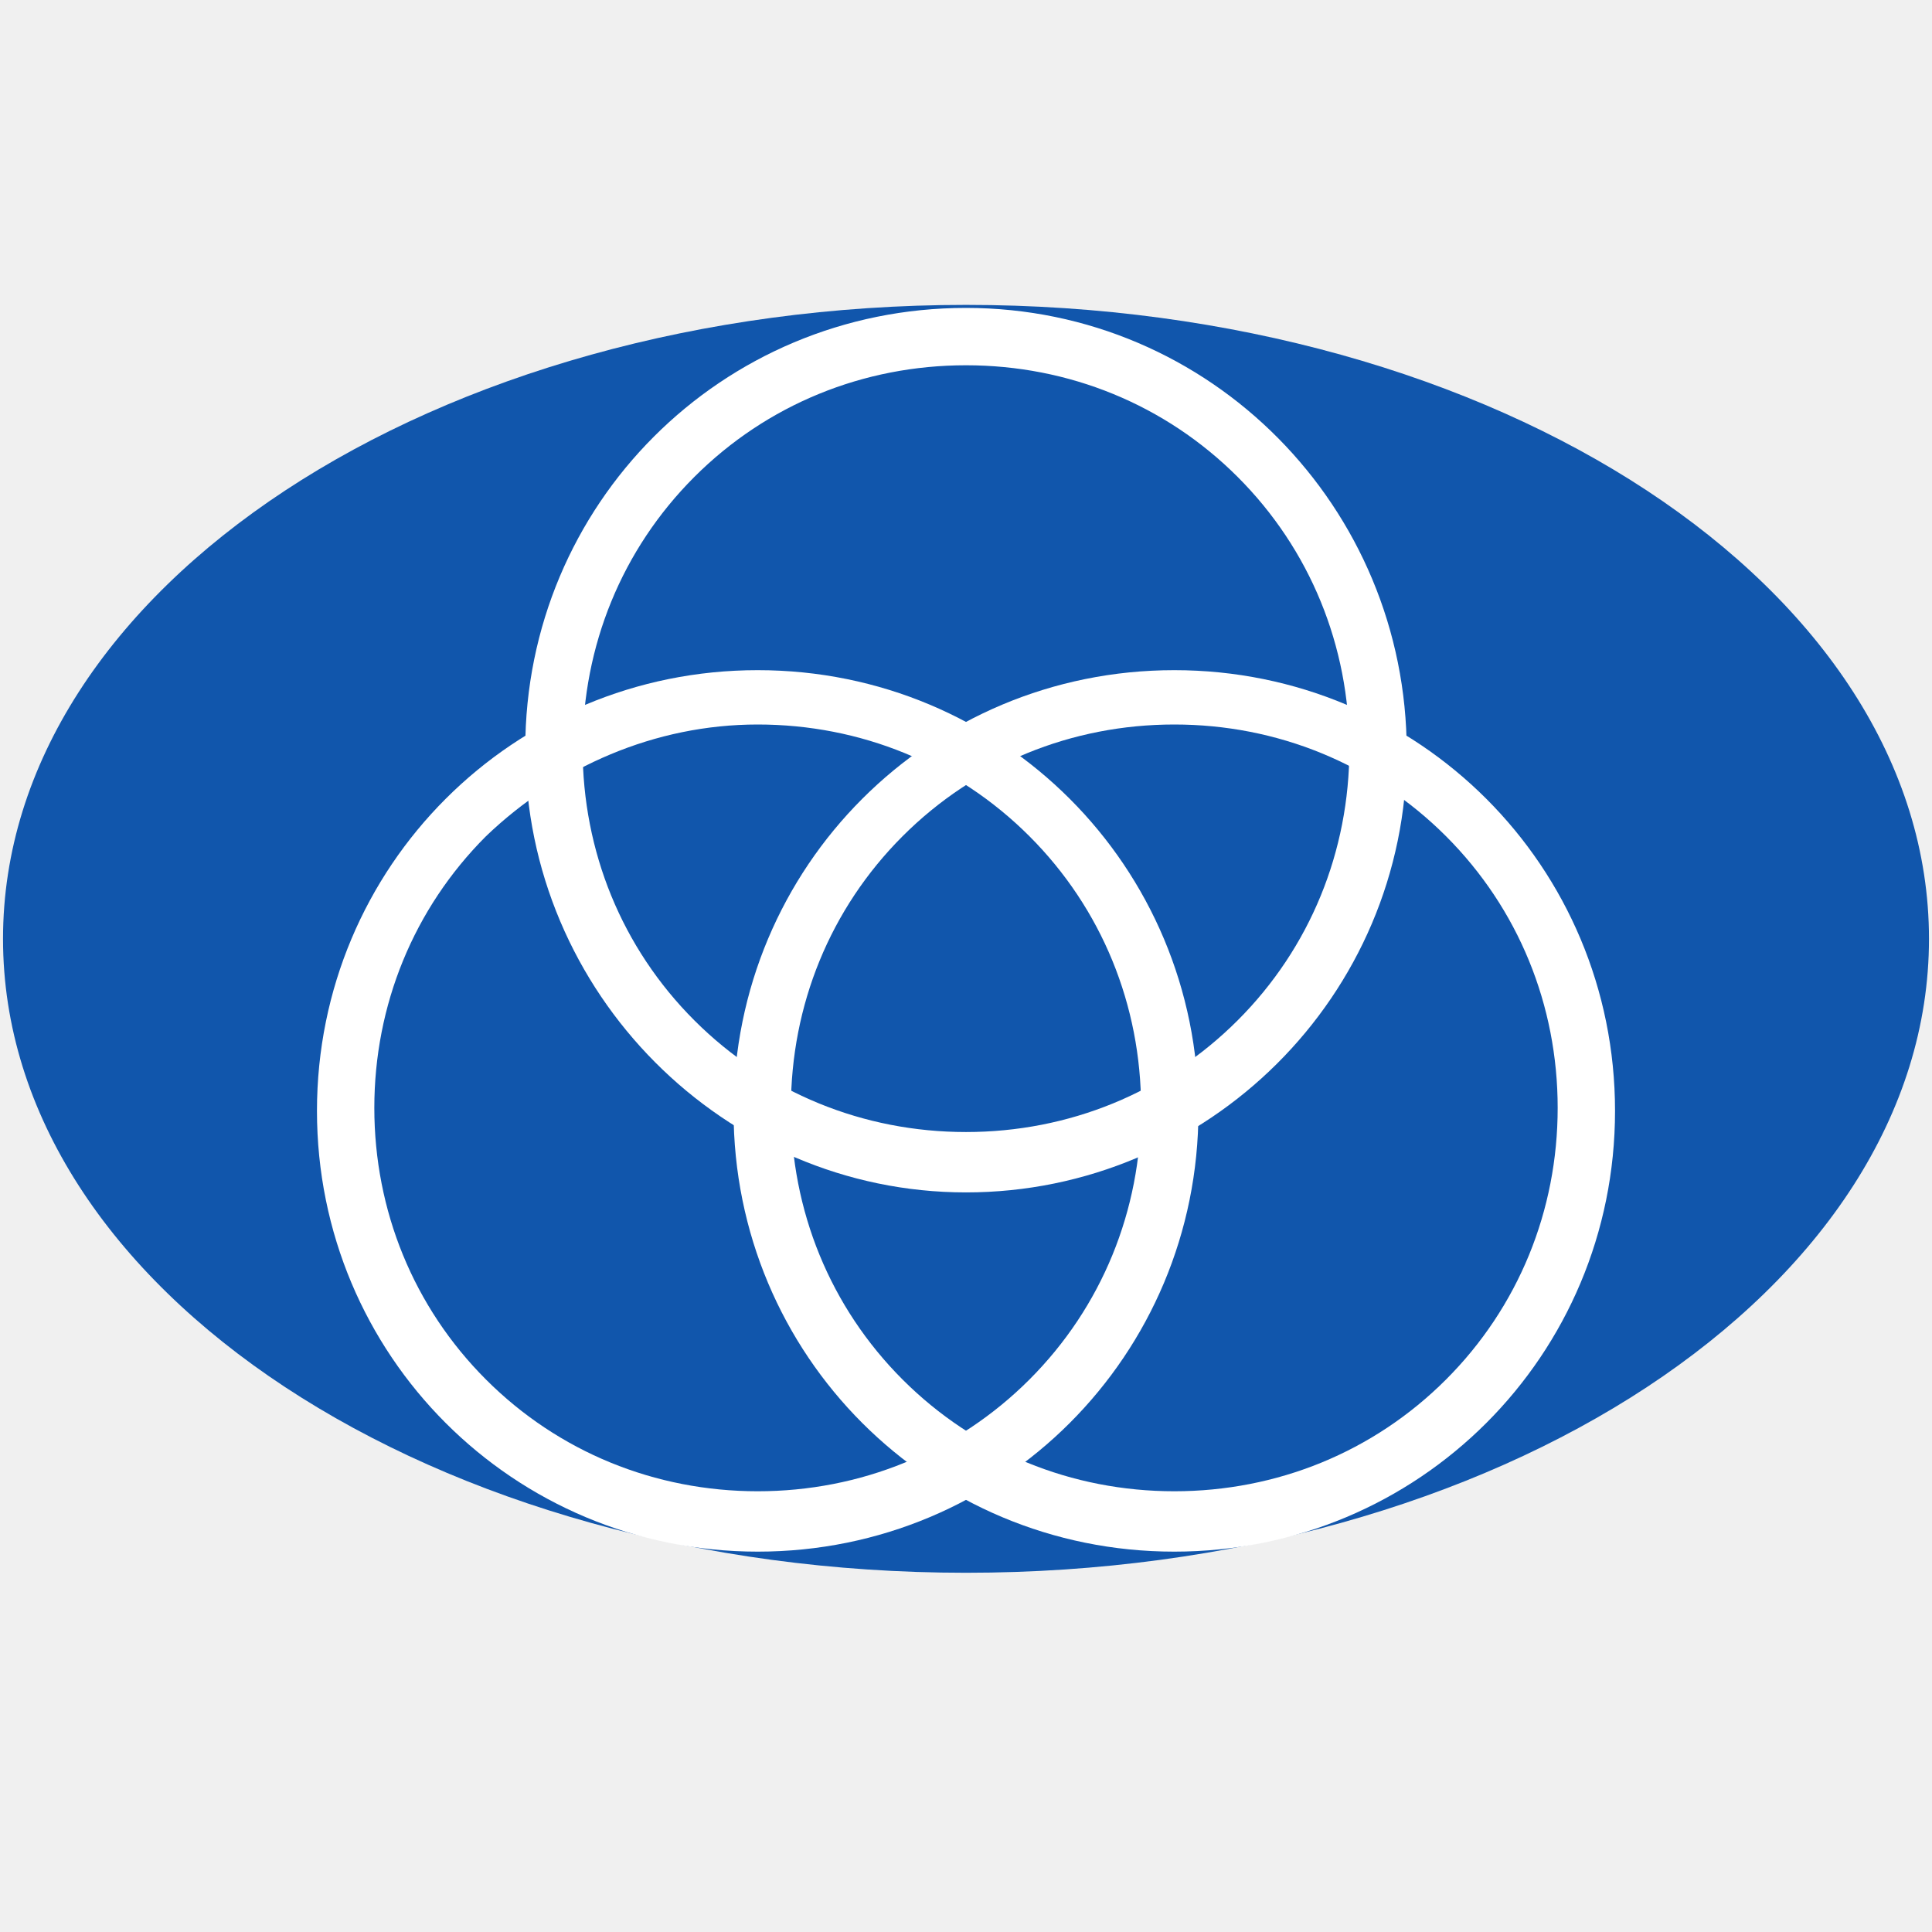
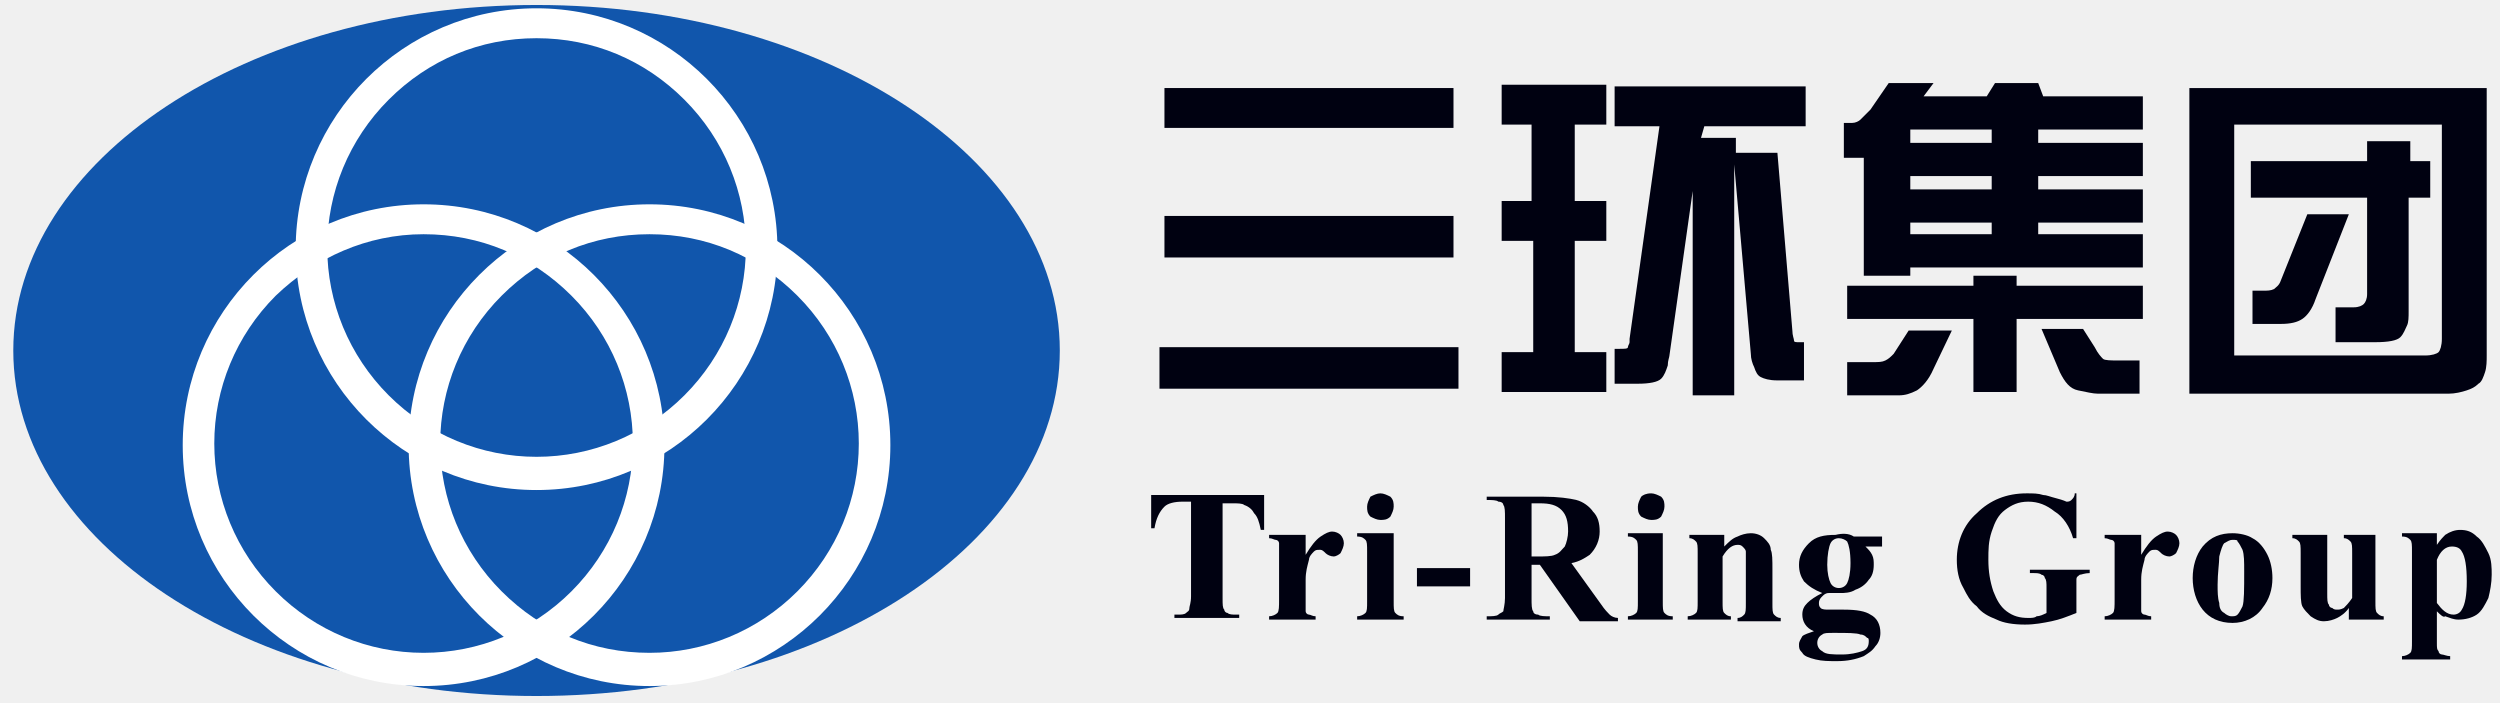
- <svg xmlns="http://www.w3.org/2000/svg" version="1.1" id="图层_1" x="0px" y="0px" viewBox="0 0 64 64" style="enable-background:new 0 0 64 64;" xml:space="preserve">
+ <svg xmlns="http://www.w3.org/2000/svg" version="1.1" id="图层_1" x="0px" y="0px" viewBox="0 0 150.5 42.3" style="enable-background:new 0 0 150.5 42.3;" xml:space="preserve">
  <style type="text/css">
	.st0{fill:#1156AC;}
	.st1{fill:#FFFFFF;}
+ 	.st2{fill:#000111;}
</style>
  <g>
-     <ellipse class="st0" cx="32" cy="31.1" rx="31.9" ry="21" />
+     <ellipse class="st0" cx="32.3" cy="21.1" rx="31.5" ry="20.8" />
    <g>
-       <path class="st1" d="M32,12.1c3.4,0,6.6,1.3,9,3.7s3.7,5.6,3.7,9s-1.3,6.6-3.7,9c-2.4,2.4-5.6,3.7-9,3.7s-6.6-1.3-9-3.7    c-2.4-2.4-3.7-5.6-3.7-9s1.3-6.6,3.7-9S28.6,12.1,32,12.1 M32,10.2c-8.1,0-14.6,6.5-14.6,14.6S24,39.5,32,39.5s14.6-6.5,14.6-14.6    S40.1,10.2,32,10.2L32,10.2z" />
-       <path class="st1" d="M25.1,24c3.4,0,6.6,1.3,9,3.7c2.4,2.4,3.7,5.6,3.7,9c0,3.4-1.3,6.6-3.7,9c-2.4,2.4-5.6,3.7-9,3.7    s-6.6-1.3-9-3.7c-2.4-2.4-3.7-5.6-3.7-9c0-3.4,1.3-6.6,3.7-9C18.5,25.4,21.7,24,25.1,24 M25.1,22.2c-8.1,0-14.6,6.5-14.6,14.6    s6.5,14.6,14.6,14.6s14.6-6.5,14.6-14.6S33.2,22.2,25.1,22.2L25.1,22.2z" />
-       <path class="st1" d="M38.9,24c3.4,0,6.6,1.3,9,3.7s3.7,5.6,3.7,9c0,3.4-1.3,6.6-3.7,9s-5.6,3.7-9,3.7c-3.4,0-6.6-1.3-9-3.7    s-3.7-5.6-3.7-9c0-3.4,1.3-6.6,3.7-9S35.5,24,38.9,24 M38.9,22.2c-8.1,0-14.6,6.5-14.6,14.6s6.5,14.6,14.6,14.6    s14.6-6.5,14.6-14.6S47,22.2,38.9,22.2L38.9,22.2z" />
+       <path class="st1" d="M32.3,2.3c3.4,0,6.5,1.3,8.9,3.7c2.4,2.4,3.7,5.6,3.7,8.9s-1.3,6.5-3.7,8.9c-2.4,2.4-5.6,3.7-8.9,3.7    s-6.5-1.3-8.9-3.7c-2.4-2.4-3.7-5.6-3.7-8.9S21,8.4,23.4,6S28.9,2.3,32.3,2.3 M32.3,0.5c-8,0-14.5,6.5-14.5,14.5    s6.5,14.5,14.5,14.5s14.5-6.5,14.5-14.5S40.3,0.5,32.3,0.5L32.3,0.5z" />
+       <path class="st1" d="M25.5,14.1c3.4,0,6.5,1.3,8.9,3.7c2.4,2.4,3.7,5.6,3.7,8.9s-1.3,6.5-3.7,8.9c-2.4,2.4-5.6,3.7-8.9,3.7    s-6.5-1.3-8.9-3.7c-2.4-2.4-3.7-5.6-3.7-8.9s1.3-6.5,3.7-8.9C19,15.5,22.1,14.1,25.5,14.1 M25.5,12.3c-8,0-14.5,6.5-14.5,14.5    s6.5,14.5,14.5,14.5S40,34.8,40,26.8S33.5,12.3,25.5,12.3L25.5,12.3z" />
+       <path class="st1" d="M39.1,14.1c3.4,0,6.5,1.3,8.9,3.7c2.4,2.4,3.7,5.6,3.7,8.9s-1.3,6.5-3.7,8.9c-2.4,2.4-5.6,3.7-8.9,3.7    c-3.4,0-6.5-1.3-8.9-3.7s-3.7-5.6-3.7-8.9s1.3-6.5,3.7-8.9S35.7,14.1,39.1,14.1 M39.1,12.3c-8,0-14.5,6.5-14.5,14.5    s6.5,14.5,14.5,14.5s14.5-6.5,14.5-14.5S47.1,12.3,39.1,12.3L39.1,12.3z" />
    </g>
  </g>
+   <g>
+     <path class="st2" d="M69.8,20.9h18v2.5h-18V20.9z M70.1,5.3h17.4v2.4H70.1V5.3z M70.1,13h17.4v2.5H70.1V13z" />
+     <path class="st2" d="M90.3,12.1h1.9V7.5h-1.8V5.1h6.3v2.4h-1.9v4.6h1.9v2.4h-1.9v6.7h1.9v2.4h-6.3v-2.4h1.9v-6.7h-1.9V12.1z    M99.9,7.6h-2.7V5.2h11.5v2.4h-6.1l-0.2,0.7h2.1v0.9l2.5,0l0.9,10.7c0,0.3,0.1,0.5,0.1,0.6c0,0.1,0.1,0.1,0.3,0.1h0.3v2.3H107   c-0.5,0-0.8-0.1-1-0.2c-0.2-0.1-0.3-0.3-0.4-0.6c-0.1-0.2-0.2-0.5-0.2-0.8l-1-11.4v13.9h-2.5V11.5l-1.4,9.9c0,0.1-0.1,0.3-0.1,0.6   c-0.1,0.3-0.2,0.6-0.4,0.8c-0.2,0.2-0.7,0.3-1.4,0.3h-1.4v-2.1h0.3c0.3,0,0.5,0,0.5-0.1c0-0.1,0.1-0.2,0.1-0.3l0-0.2L99.9,7.6z" />
+     <path class="st2" d="M112.2,16.6V9.5H111V7.4l0.5,0c0.2,0,0.4-0.1,0.5-0.2c0.1-0.1,0.3-0.3,0.6-0.6l1.1-1.6h2.7l-0.6,0.8h3.8   l0.5-0.8h2.6l0.3,0.8h6v2h-6.3v0.8h6.3v2h-6.3v0.8h6.3v2h-6.3v0.7h6.3v2H115v0.5H112.2z M111.2,23.8v-2h1.5c0.4,0,0.6,0,0.8-0.1   c0.2-0.1,0.3-0.2,0.5-0.4l0.9-1.4h2.6l-1.1,2.3c-0.3,0.7-0.7,1.1-1,1.3c-0.4,0.2-0.7,0.3-1.1,0.3H111.2z M111.2,19.2v-2h7.6v-0.6   h2.6v0.6h7.6v2h-7.6v4.4h-2.6v-4.4H111.2z M119.9,7.8H115v0.8h4.9V7.8z M119.9,10.6H115v0.8h4.9V10.6z M119.9,13.4H115v0.7h4.9   V13.4z M125.4,19.8l0.7,1.1c0.2,0.4,0.4,0.6,0.5,0.7c0.1,0.1,0.5,0.1,0.9,0.1h1.3v2h-2.5c-0.3,0-0.7-0.1-1.2-0.2   c-0.5-0.1-0.8-0.5-1.1-1.1l-1.1-2.6H125.4z" />
+     <path class="st2" d="M131.9,5.3h17.8v16.1c0,0.3,0,0.7-0.1,1c-0.1,0.3-0.2,0.6-0.4,0.7c-0.2,0.2-0.4,0.3-0.7,0.4   c-0.3,0.1-0.7,0.2-1.1,0.2h-15.6V5.3z M147,7.5h-12.5v13.9H146c0.4,0,0.7-0.1,0.8-0.2c0.1-0.1,0.2-0.4,0.2-0.8V7.5z M135.4,17.5   h0.8c0.3,0,0.5,0,0.7-0.1c0.1-0.1,0.3-0.2,0.4-0.5l1.6-4h2.5l-2,5.1c-0.2,0.6-0.5,1-0.8,1.2c-0.3,0.2-0.7,0.3-1.3,0.3h-1.7V17.5z    M142.5,9.7V8.5h2.6v1.2h1.2v2.2H145v6.8c0,0.4,0,0.7-0.1,0.9c-0.1,0.2-0.2,0.5-0.4,0.7c-0.2,0.2-0.7,0.3-1.5,0.3h-2.4v-2.1h1.1   c0.3,0,0.5-0.1,0.6-0.2c0.1-0.1,0.2-0.3,0.2-0.6v-5.8h-7V9.7H142.5z" />
+   </g>
+   <g>
+     <path class="st2" d="M76.1,29.9v2h-0.2c-0.1-0.5-0.2-0.8-0.4-1c-0.1-0.2-0.3-0.4-0.6-0.5c-0.1-0.1-0.4-0.1-0.7-0.1h-0.6v5.7   c0,0.4,0,0.6,0.1,0.7c0,0.1,0.1,0.2,0.2,0.2c0.1,0.1,0.3,0.1,0.5,0.1h0.2v0.2h-3.9v-0.2h0.2c0.2,0,0.4,0,0.5-0.1   c0.1-0.1,0.2-0.1,0.2-0.3c0-0.1,0.1-0.3,0.1-0.7v-5.7h-0.5c-0.5,0-0.9,0.1-1.1,0.3c-0.3,0.3-0.5,0.7-0.6,1.3h-0.2v-2H76.1z" />
+     <path class="st2" d="M78.6,32.2v1.2c0.3-0.5,0.6-0.9,0.9-1.1c0.3-0.2,0.5-0.3,0.7-0.3c0.2,0,0.4,0.1,0.5,0.2   c0.1,0.1,0.2,0.3,0.2,0.5c0,0.2-0.1,0.4-0.2,0.6c-0.1,0.1-0.3,0.2-0.4,0.2c-0.2,0-0.4-0.1-0.5-0.2c-0.1-0.1-0.2-0.2-0.3-0.2   c0,0-0.1,0-0.1,0c-0.1,0-0.2,0-0.3,0.1c-0.1,0.1-0.3,0.3-0.3,0.5c-0.1,0.4-0.2,0.7-0.2,1.2v1.2l0,0.3c0,0.2,0,0.3,0,0.4   c0,0.1,0.1,0.2,0.2,0.2c0.1,0,0.2,0.1,0.4,0.1v0.2h-2.8v-0.2c0.2,0,0.4-0.1,0.5-0.2c0.1-0.1,0.1-0.4,0.1-0.8v-2.8   c0-0.3,0-0.5,0-0.6c0-0.1-0.1-0.2-0.2-0.2c-0.1,0-0.2-0.1-0.4-0.1v-0.2H78.6z" />
+     <path class="st2" d="M83.9,32.2v4c0,0.4,0,0.6,0.1,0.7c0.1,0.1,0.2,0.2,0.5,0.2v0.2h-2.8v-0.2c0.2,0,0.4-0.1,0.5-0.2   c0.1-0.1,0.1-0.3,0.1-0.7v-3c0-0.4,0-0.6-0.1-0.7c-0.1-0.1-0.2-0.2-0.5-0.2v-0.2H83.9z M83.1,29.7c0.2,0,0.4,0.1,0.6,0.2   c0.2,0.2,0.2,0.4,0.2,0.6c0,0.2-0.1,0.4-0.2,0.6c-0.2,0.2-0.4,0.2-0.6,0.2c-0.2,0-0.4-0.1-0.6-0.2c-0.2-0.2-0.2-0.4-0.2-0.6   c0-0.2,0.1-0.4,0.2-0.6C82.7,29.8,82.9,29.7,83.1,29.7z" />
+     <path class="st2" d="M88.5,35.3h-3.2v-1.1h3.2V35.3z" />
+     <path class="st2" d="M92.2,33.9V36c0,0.4,0,0.7,0.1,0.8c0,0.1,0.1,0.2,0.3,0.2c0.1,0.1,0.4,0.1,0.7,0.1v0.2h-3.8v-0.2   c0.3,0,0.6,0,0.7-0.1c0.1-0.1,0.2-0.1,0.3-0.2c0-0.1,0.1-0.4,0.1-0.8v-4.8c0-0.4,0-0.7-0.1-0.8c0-0.1-0.1-0.2-0.3-0.2   c-0.1-0.1-0.4-0.1-0.7-0.1v-0.2h3.4c0.9,0,1.6,0.1,2,0.2c0.4,0.1,0.8,0.4,1,0.7c0.3,0.3,0.4,0.7,0.4,1.2c0,0.5-0.2,1-0.6,1.4   c-0.3,0.2-0.6,0.4-1.1,0.5l1.8,2.5c0.2,0.3,0.4,0.5,0.5,0.6c0.1,0.1,0.3,0.2,0.5,0.2v0.2h-2.3l-2.4-3.4H92.2z M92.2,30.3v3.2h0.3   c0.5,0,0.9,0,1.1-0.1c0.3-0.1,0.4-0.3,0.6-0.5c0.1-0.2,0.2-0.6,0.2-0.9c0-0.6-0.1-1-0.4-1.3c-0.3-0.3-0.7-0.4-1.3-0.4H92.2z" />
+     <path class="st2" d="M100.1,32.2v4c0,0.4,0,0.6,0.1,0.7c0.1,0.1,0.2,0.2,0.5,0.2v0.2H98v-0.2c0.2,0,0.4-0.1,0.5-0.2   c0.1-0.1,0.1-0.3,0.1-0.7v-3c0-0.4,0-0.6-0.1-0.7c-0.1-0.1-0.2-0.2-0.5-0.2v-0.2H100.1z M99.4,29.7c0.2,0,0.4,0.1,0.6,0.2   c0.2,0.2,0.2,0.4,0.2,0.6c0,0.2-0.1,0.4-0.2,0.6c-0.2,0.2-0.4,0.2-0.6,0.2c-0.2,0-0.4-0.1-0.6-0.2c-0.2-0.2-0.2-0.4-0.2-0.6   c0-0.2,0.1-0.4,0.2-0.6C98.9,29.8,99.1,29.7,99.4,29.7z" />
+     <path class="st2" d="M103.8,32.2v0.7c0.3-0.3,0.5-0.5,0.8-0.6c0.2-0.1,0.5-0.2,0.8-0.2c0.3,0,0.6,0.1,0.8,0.3   c0.2,0.2,0.4,0.4,0.4,0.7c0.1,0.2,0.1,0.6,0.1,1.2v2c0,0.4,0,0.6,0.1,0.7c0.1,0.1,0.2,0.2,0.4,0.2v0.2h-2.6v-0.2   c0.2,0,0.3-0.1,0.4-0.2c0.1-0.1,0.1-0.3,0.1-0.7v-2.3c0-0.4,0-0.7,0-0.8s-0.1-0.2-0.2-0.3c-0.1-0.1-0.2-0.1-0.3-0.1   c-0.3,0-0.6,0.2-0.9,0.7v2.7c0,0.4,0,0.6,0.1,0.7c0.1,0.1,0.2,0.2,0.4,0.2v0.2h-2.6v-0.2c0.2,0,0.4-0.1,0.5-0.2   c0.1-0.1,0.1-0.3,0.1-0.7v-2.9c0-0.4,0-0.6-0.1-0.7c-0.1-0.1-0.2-0.2-0.4-0.2v-0.2H103.8z" />
+     <path class="st2" d="M111.6,32.3h1.7v0.6h-1c0.2,0.2,0.3,0.3,0.4,0.5c0.1,0.2,0.1,0.4,0.1,0.6c0,0.4-0.1,0.7-0.3,0.9   c-0.2,0.3-0.5,0.5-0.8,0.6c-0.3,0.2-0.7,0.2-0.9,0.2c0,0-0.2,0-0.7,0c-0.2,0-0.3,0.1-0.4,0.2c-0.1,0.1-0.2,0.2-0.2,0.4   c0,0.1,0,0.2,0.1,0.3c0.1,0.1,0.3,0.1,0.5,0.1l0.9,0c0.8,0,1.3,0.1,1.6,0.3c0.4,0.2,0.6,0.6,0.6,1.1c0,0.3-0.1,0.6-0.3,0.8   c-0.2,0.3-0.4,0.4-0.7,0.6c-0.5,0.2-1,0.3-1.6,0.3c-0.5,0-0.9,0-1.3-0.1s-0.7-0.2-0.8-0.4c-0.2-0.2-0.2-0.3-0.2-0.5   c0-0.2,0.1-0.3,0.2-0.5c0.1-0.1,0.4-0.2,0.7-0.3c-0.5-0.2-0.7-0.6-0.7-1c0-0.3,0.1-0.5,0.3-0.7c0.2-0.2,0.5-0.4,0.9-0.6   c-0.5-0.2-0.8-0.4-1.1-0.7c-0.2-0.3-0.3-0.6-0.3-1c0-0.5,0.2-0.9,0.6-1.3c0.4-0.4,0.9-0.5,1.6-0.5   C110.9,32.1,111.3,32.1,111.6,32.3z M110.4,38.1c-0.4,0-0.6,0-0.7,0.1c-0.2,0.1-0.3,0.3-0.3,0.5c0,0.2,0.1,0.4,0.3,0.5   c0.2,0.2,0.6,0.2,1.2,0.2c0.5,0,0.9-0.1,1.2-0.2c0.3-0.1,0.4-0.3,0.4-0.6c0-0.1,0-0.2-0.1-0.2c-0.1-0.1-0.2-0.2-0.4-0.2   C111.8,38.1,111.2,38.1,110.4,38.1z M110.7,32.4c-0.2,0-0.4,0.1-0.5,0.3c-0.1,0.2-0.2,0.7-0.2,1.3c0,0.5,0.1,0.9,0.2,1.1   c0.1,0.2,0.3,0.3,0.5,0.3c0.2,0,0.4-0.1,0.5-0.3c0.1-0.2,0.2-0.6,0.2-1.2c0-0.7-0.1-1.1-0.2-1.3C111.1,32.5,110.9,32.4,110.7,32.4z   " />
+     <path class="st2" d="M125,29.8v2.6h-0.2c-0.2-0.7-0.6-1.3-1.1-1.6c-0.5-0.4-1-0.6-1.6-0.6c-0.6,0-1,0.2-1.4,0.5   c-0.4,0.3-0.6,0.7-0.8,1.3c-0.2,0.6-0.2,1.1-0.2,1.7c0,0.7,0.1,1.3,0.3,1.9c0.2,0.5,0.4,0.9,0.8,1.2c0.4,0.3,0.8,0.4,1.3,0.4   c0.2,0,0.4,0,0.5-0.1c0.2,0,0.4-0.1,0.6-0.2v-1.5c0-0.3,0-0.5-0.1-0.6c0-0.1-0.1-0.2-0.2-0.2c-0.1-0.1-0.3-0.1-0.5-0.1h-0.2v-0.2   h3.6v0.2c-0.3,0-0.5,0.1-0.6,0.1c-0.1,0.1-0.2,0.1-0.2,0.3c0,0.1,0,0.2,0,0.5v1.5c-0.5,0.2-1,0.4-1.5,0.5c-0.5,0.1-1,0.2-1.6,0.2   c-0.7,0-1.3-0.1-1.7-0.3c-0.5-0.2-0.9-0.4-1.2-0.8c-0.4-0.3-0.6-0.7-0.8-1.1c-0.3-0.5-0.4-1.1-0.4-1.7c0-1.1,0.4-2.1,1.2-2.8   c0.8-0.8,1.8-1.2,3-1.2c0.4,0,0.7,0,1,0.1c0.2,0,0.4,0.1,0.8,0.2c0.4,0.1,0.6,0.2,0.6,0.2c0.1,0,0.2,0,0.3-0.1   c0.1-0.1,0.2-0.2,0.2-0.4H125z" />
+     <path class="st2" d="M128.9,32.2v1.2c0.3-0.5,0.6-0.9,0.9-1.1c0.3-0.2,0.5-0.3,0.7-0.3c0.2,0,0.4,0.1,0.5,0.2   c0.1,0.1,0.2,0.3,0.2,0.5c0,0.2-0.1,0.4-0.2,0.6c-0.1,0.1-0.3,0.2-0.4,0.2c-0.2,0-0.4-0.1-0.5-0.2c-0.1-0.1-0.2-0.2-0.3-0.2   c0,0-0.1,0-0.1,0c-0.1,0-0.2,0-0.3,0.1c-0.1,0.1-0.3,0.3-0.3,0.5c-0.1,0.4-0.2,0.7-0.2,1.2v1.2l0,0.3c0,0.2,0,0.3,0,0.4   c0,0.1,0.1,0.2,0.2,0.2c0.1,0,0.2,0.1,0.4,0.1v0.2h-2.8v-0.2c0.2,0,0.4-0.1,0.5-0.2c0.1-0.1,0.1-0.4,0.1-0.8v-2.8   c0-0.3,0-0.5,0-0.6c0-0.1-0.1-0.2-0.2-0.2c-0.1,0-0.2-0.1-0.4-0.1v-0.2H128.9z" />
+     <path class="st2" d="M134.4,32.1c0.4,0,0.9,0.1,1.2,0.3c0.4,0.2,0.7,0.6,0.9,1c0.2,0.4,0.3,0.9,0.3,1.4c0,0.7-0.2,1.3-0.6,1.8   c-0.4,0.6-1.1,0.9-1.8,0.9c-0.8,0-1.4-0.3-1.8-0.8c-0.4-0.5-0.6-1.2-0.6-1.9c0-0.7,0.2-1.4,0.6-1.9   C133.1,32.3,133.7,32.1,134.4,32.1z M134.4,32.5c-0.2,0-0.3,0.1-0.5,0.2c-0.1,0.1-0.2,0.4-0.3,0.8c0,0.4-0.1,1-0.1,1.7   c0,0.4,0,0.8,0.1,1.1c0,0.3,0.1,0.5,0.3,0.6c0.1,0.1,0.3,0.2,0.4,0.2c0.2,0,0.3,0,0.4-0.1c0.1-0.1,0.2-0.3,0.3-0.5   c0.1-0.3,0.1-1,0.1-2.1c0-0.6,0-1-0.1-1.3c-0.1-0.2-0.2-0.4-0.3-0.5C134.7,32.5,134.6,32.5,134.4,32.5z" />
+     <path class="st2" d="M143,32.2v4c0,0.4,0,0.6,0.1,0.7c0.1,0.1,0.2,0.2,0.4,0.2v0.2h-2.1v-0.7c-0.2,0.3-0.5,0.5-0.7,0.6   c-0.2,0.1-0.5,0.2-0.8,0.2c-0.3,0-0.5-0.1-0.8-0.3c-0.2-0.2-0.4-0.4-0.5-0.6c-0.1-0.2-0.1-0.7-0.1-1.2v-2c0-0.4,0-0.6-0.1-0.7   c-0.1-0.1-0.2-0.2-0.4-0.2v-0.2h2.1v3.5c0,0.4,0,0.6,0.1,0.7c0,0.1,0.1,0.2,0.2,0.2c0.1,0.1,0.2,0.1,0.3,0.1c0.1,0,0.2,0,0.4-0.1   c0.1-0.1,0.3-0.3,0.5-0.6v-2.7c0-0.4,0-0.6-0.1-0.7c-0.1-0.1-0.2-0.2-0.4-0.2v-0.2H143z" />
+     <path class="st2" d="M146.7,36.8v1.9c0,0.3,0,0.4,0.1,0.5c0,0.1,0.1,0.2,0.2,0.2c0.1,0,0.3,0.1,0.5,0.1v0.2h-2.9v-0.2   c0.2,0,0.4-0.1,0.5-0.2c0.1-0.1,0.1-0.3,0.1-0.7v-5.4c0-0.4,0-0.6-0.1-0.7c-0.1-0.1-0.2-0.2-0.5-0.2v-0.2h2.1v0.7   c0.2-0.3,0.4-0.5,0.5-0.6c0.3-0.2,0.6-0.3,0.9-0.3c0.4,0,0.7,0.1,1,0.4c0.3,0.2,0.5,0.6,0.7,1c0.2,0.4,0.2,0.9,0.2,1.3   c0,0.5-0.1,1-0.2,1.4c-0.2,0.4-0.4,0.8-0.7,1c-0.3,0.2-0.7,0.3-1.1,0.3c-0.3,0-0.5-0.1-0.8-0.2C147.1,37.2,146.9,37,146.7,36.8z    M146.7,36.3c0.3,0.4,0.6,0.7,1,0.7c0.2,0,0.4-0.1,0.5-0.3c0.2-0.3,0.3-0.9,0.3-1.7c0-0.9-0.1-1.5-0.3-1.8   c-0.1-0.2-0.3-0.3-0.6-0.3c-0.4,0-0.7,0.3-0.9,0.8V36.3z" />
+   </g>
</svg>
